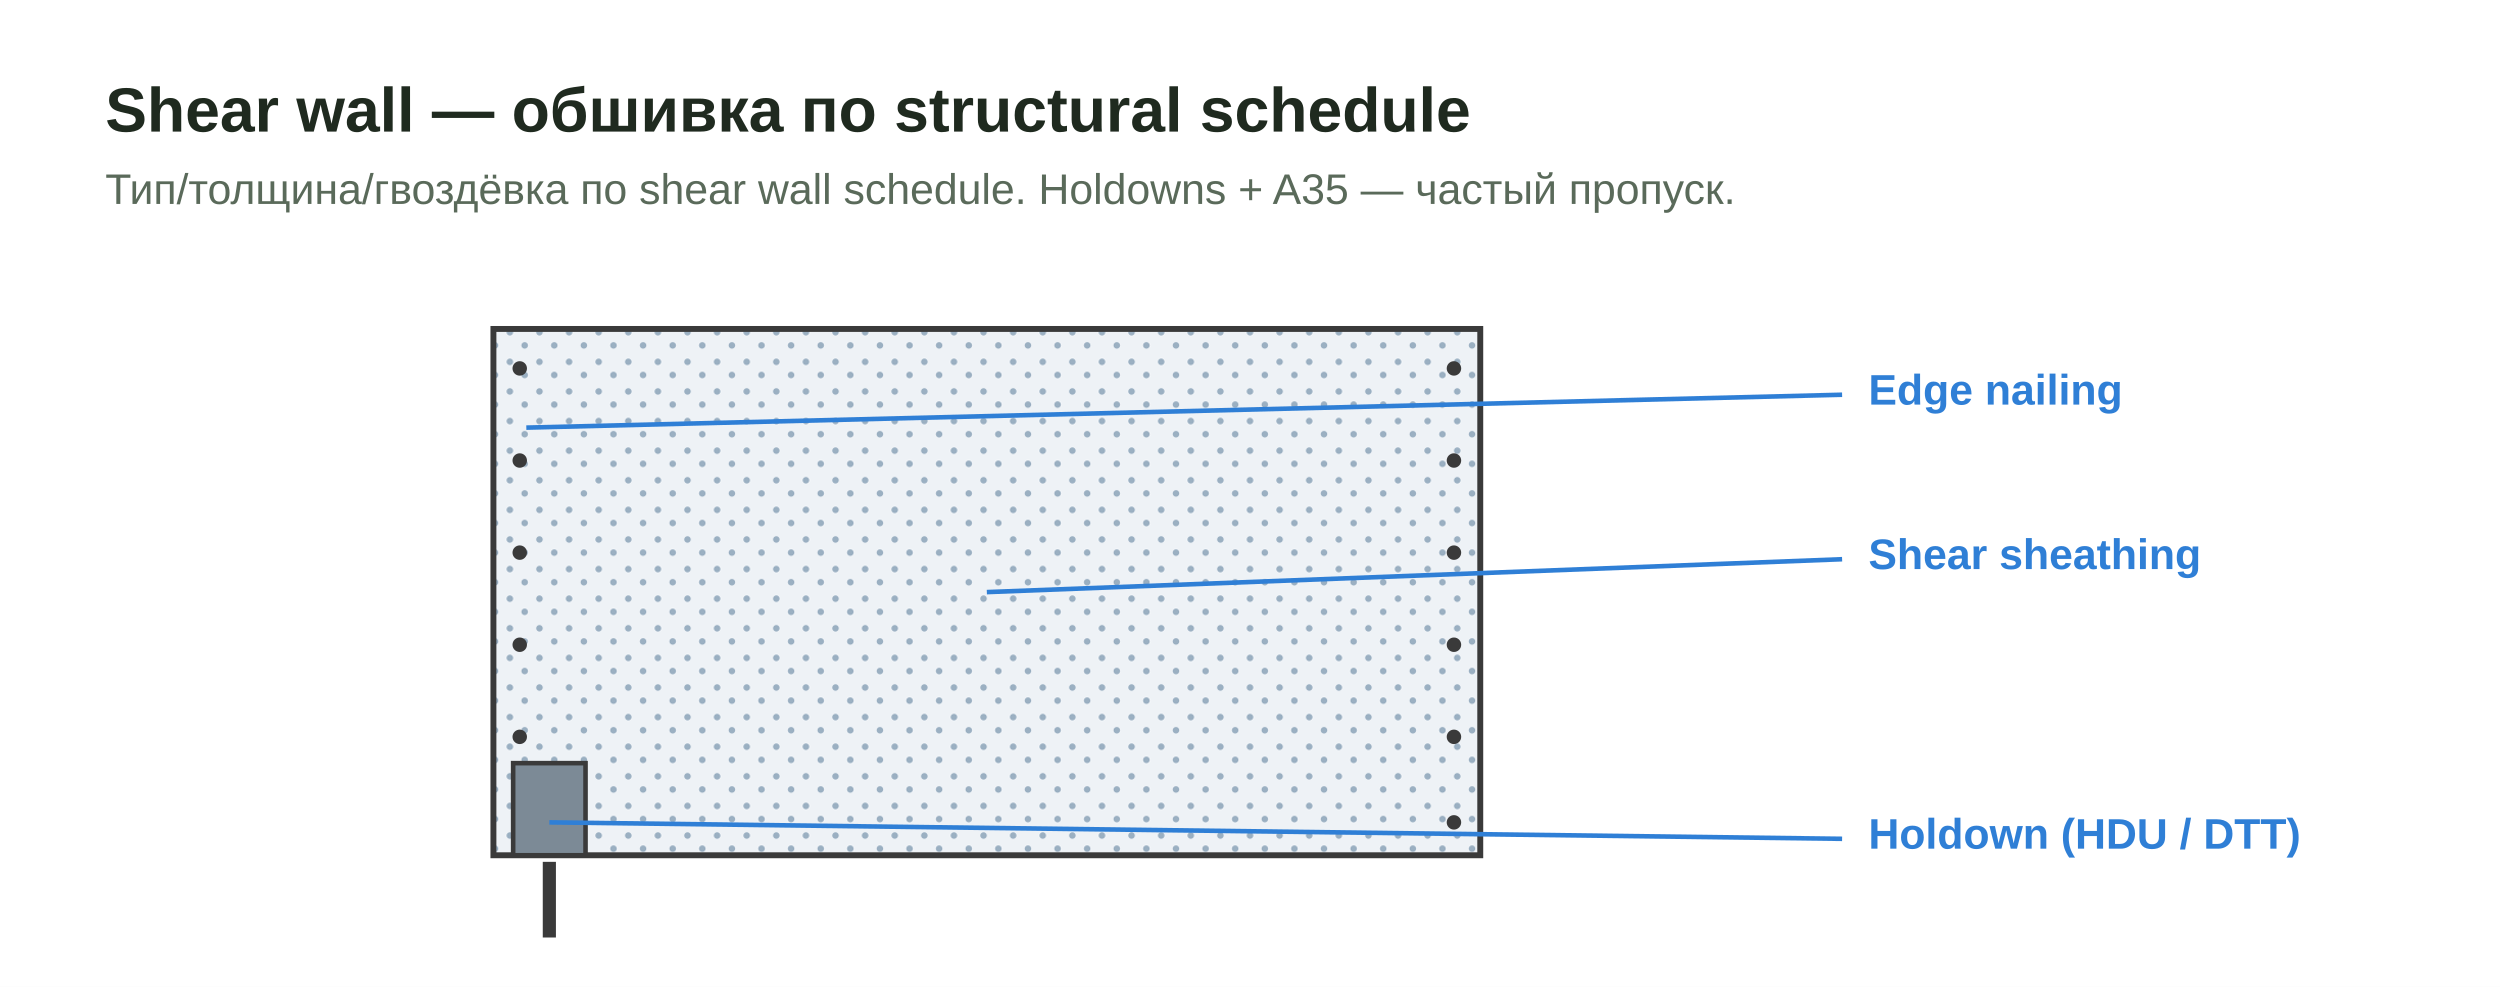
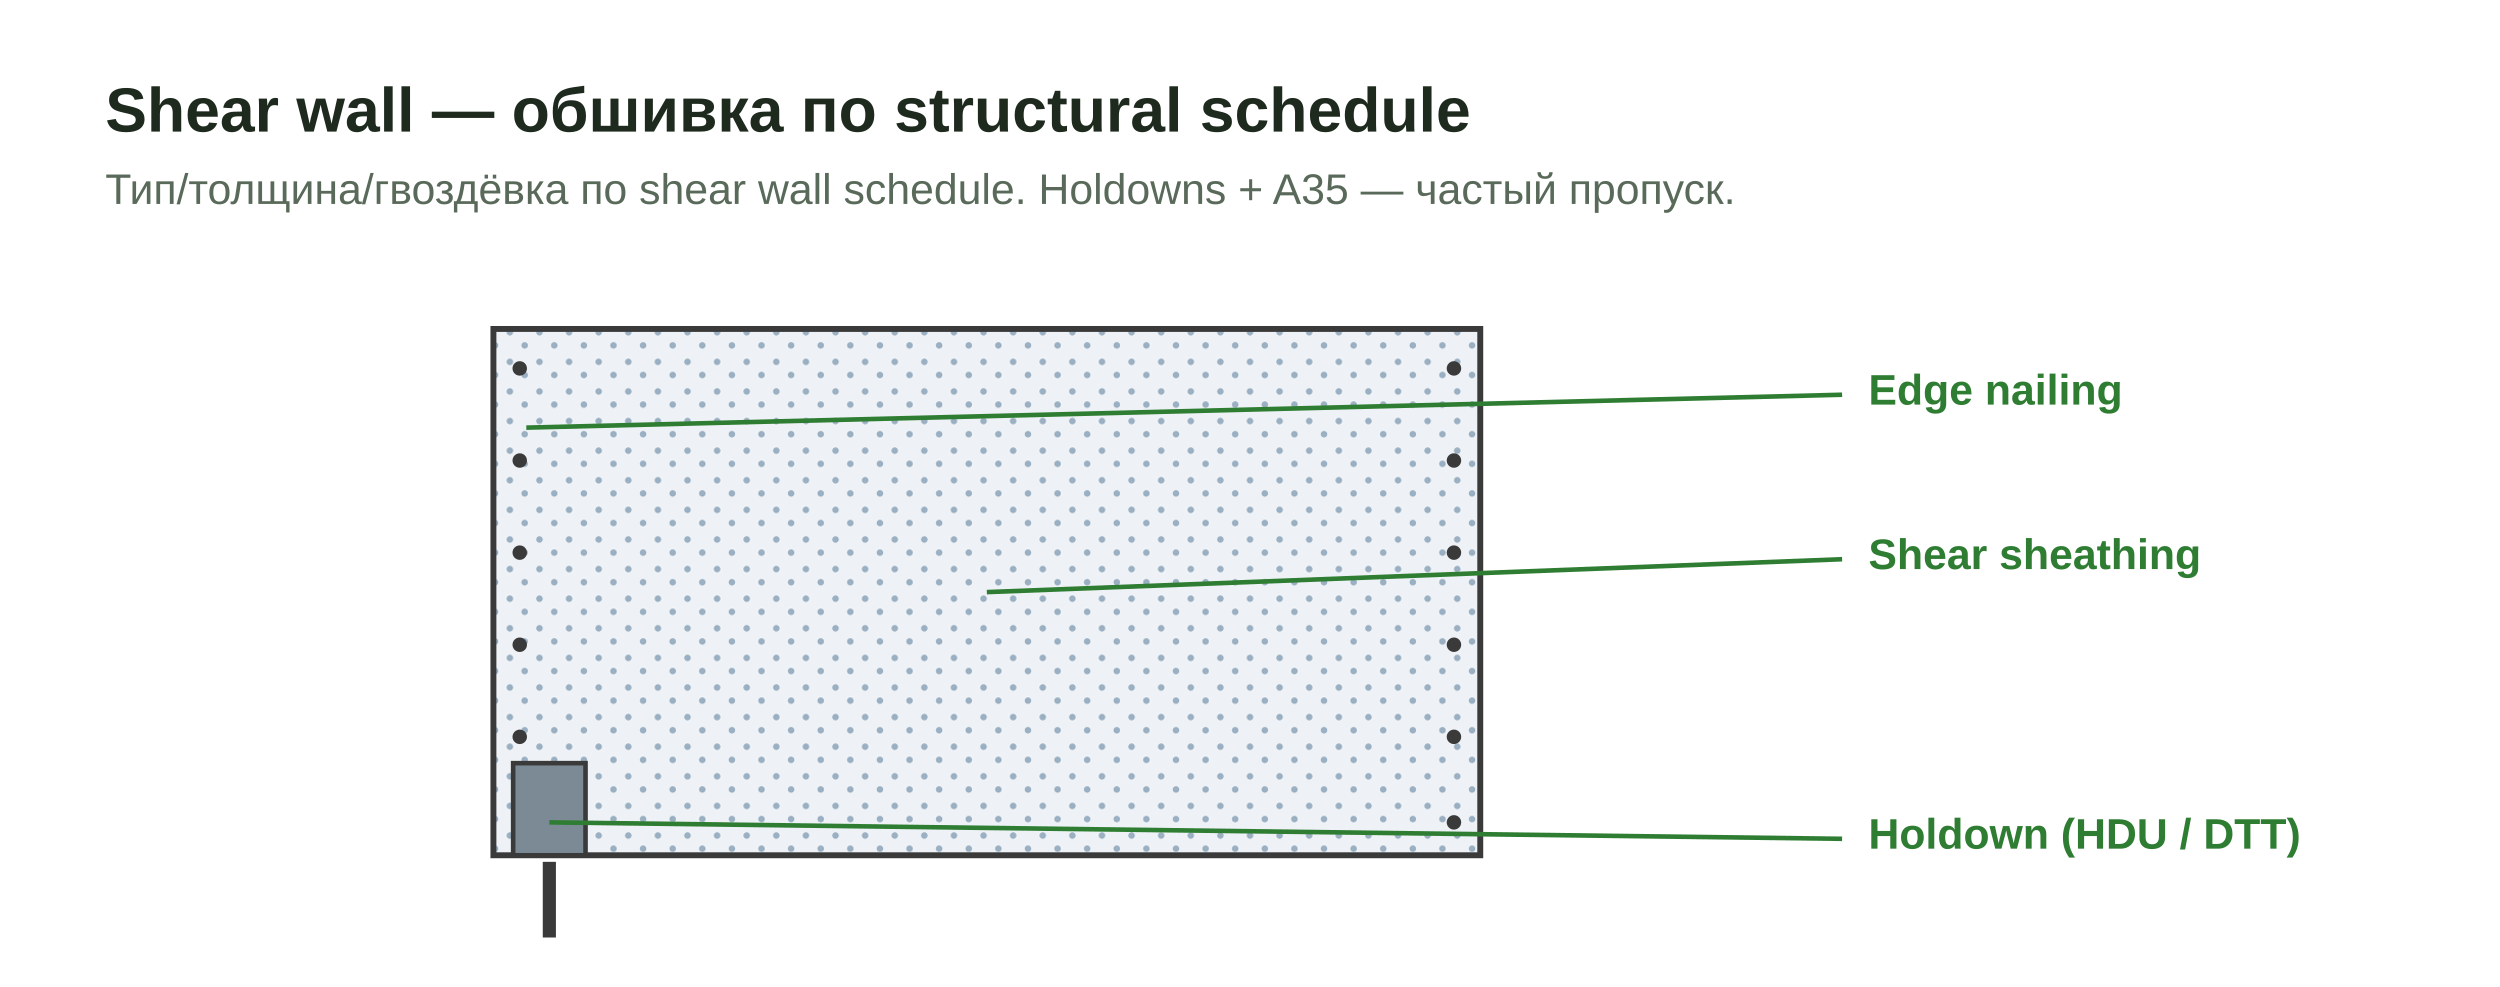
<svg xmlns="http://www.w3.org/2000/svg" viewBox="0 0 760 300" role="img" aria-labelledby="t">
  <defs>
    <pattern id="o" width="9" height="9" patternUnits="userSpaceOnUse">
      <rect width="9" height="9" fill="#eef2f6" />
      <circle cx="2" cy="2" r="1" fill="#9bb0c2" />
      <circle cx="6.5" cy="6" r="1" fill="#9bb0c2" />
    </pattern>
-     <style>.t{font:700 19px "Segoe UI",Arial,sans-serif;fill:#1f2a1f}.s{font:400 13px "Segoe UI",Arial,sans-serif;fill:#5a6a5a}.l{font:600 13px "Segoe UI",Arial,sans-serif;fill:#2f7fd6}</style>
+     <style>.t{font:700 19px "Segoe UI",Arial,sans-serif;fill:#1f2a1f}.s{font:400 13px "Segoe UI",Arial,sans-serif;fill:#5a6a5a}.l{font:600 13px "Segoe UI",Arial,sans-serif;fill:#2e7d32}</style>
  </defs>
  <rect width="760" height="300" fill="#fff" />
  <text class="t" x="32" y="40">Shear wall — обшивка по structural schedule</text>
  <text class="s" x="32" y="62">Тип/толщина/гвоздёвка по shear wall schedule. Holdowns + A35 — частый пропуск.</text>
  <rect x="150" y="100" width="300" height="160" fill="url(#o)" stroke="#3a3a3a" stroke-width="1.8" />
  <g fill="#3a3a3a">
    <circle cx="158" cy="112" r="2.2" />
    <circle cx="158" cy="140" r="2.2" />
    <circle cx="158" cy="168" r="2.2" />
    <circle cx="158" cy="196" r="2.2" />
    <circle cx="158" cy="224" r="2.2" />
    <circle cx="158" cy="250" r="2.2" />
    <circle cx="442" cy="112" r="2.2" />
    <circle cx="442" cy="140" r="2.2" />
    <circle cx="442" cy="168" r="2.2" />
    <circle cx="442" cy="196" r="2.2" />
    <circle cx="442" cy="224" r="2.2" />
    <circle cx="442" cy="250" r="2.2" />
  </g>
  <rect x="156" y="232" width="22" height="28" fill="#7c8a96" stroke="#3a3a3a" stroke-width="1.4" />
  <line x1="167" y1="262" x2="167" y2="285" stroke="#3a3a3a" stroke-width="4" />
-   <line x1="300" y1="180" x2="560" y2="170" stroke="#2f7fd6" stroke-width="1.4" />
+   <line x1="300" y1="180" x2="560" y2="170" stroke="#2e7d32" stroke-width="1.4" />
  <text class="l" x="568" y="173">Shear sheathing</text>
-   <line x1="160" y1="130" x2="560" y2="120" stroke="#2f7fd6" stroke-width="1.4" />
+   <line x1="160" y1="130" x2="560" y2="120" stroke="#2e7d32" stroke-width="1.4" />
  <text class="l" x="568" y="123">Edge nailing</text>
-   <line x1="167" y1="250" x2="560" y2="255" stroke="#2f7fd6" stroke-width="1.4" />
+   <line x1="167" y1="250" x2="560" y2="255" stroke="#2e7d32" stroke-width="1.4" />
  <text class="l" x="568" y="258">Holdown (HDU / DTT)</text>
</svg>
